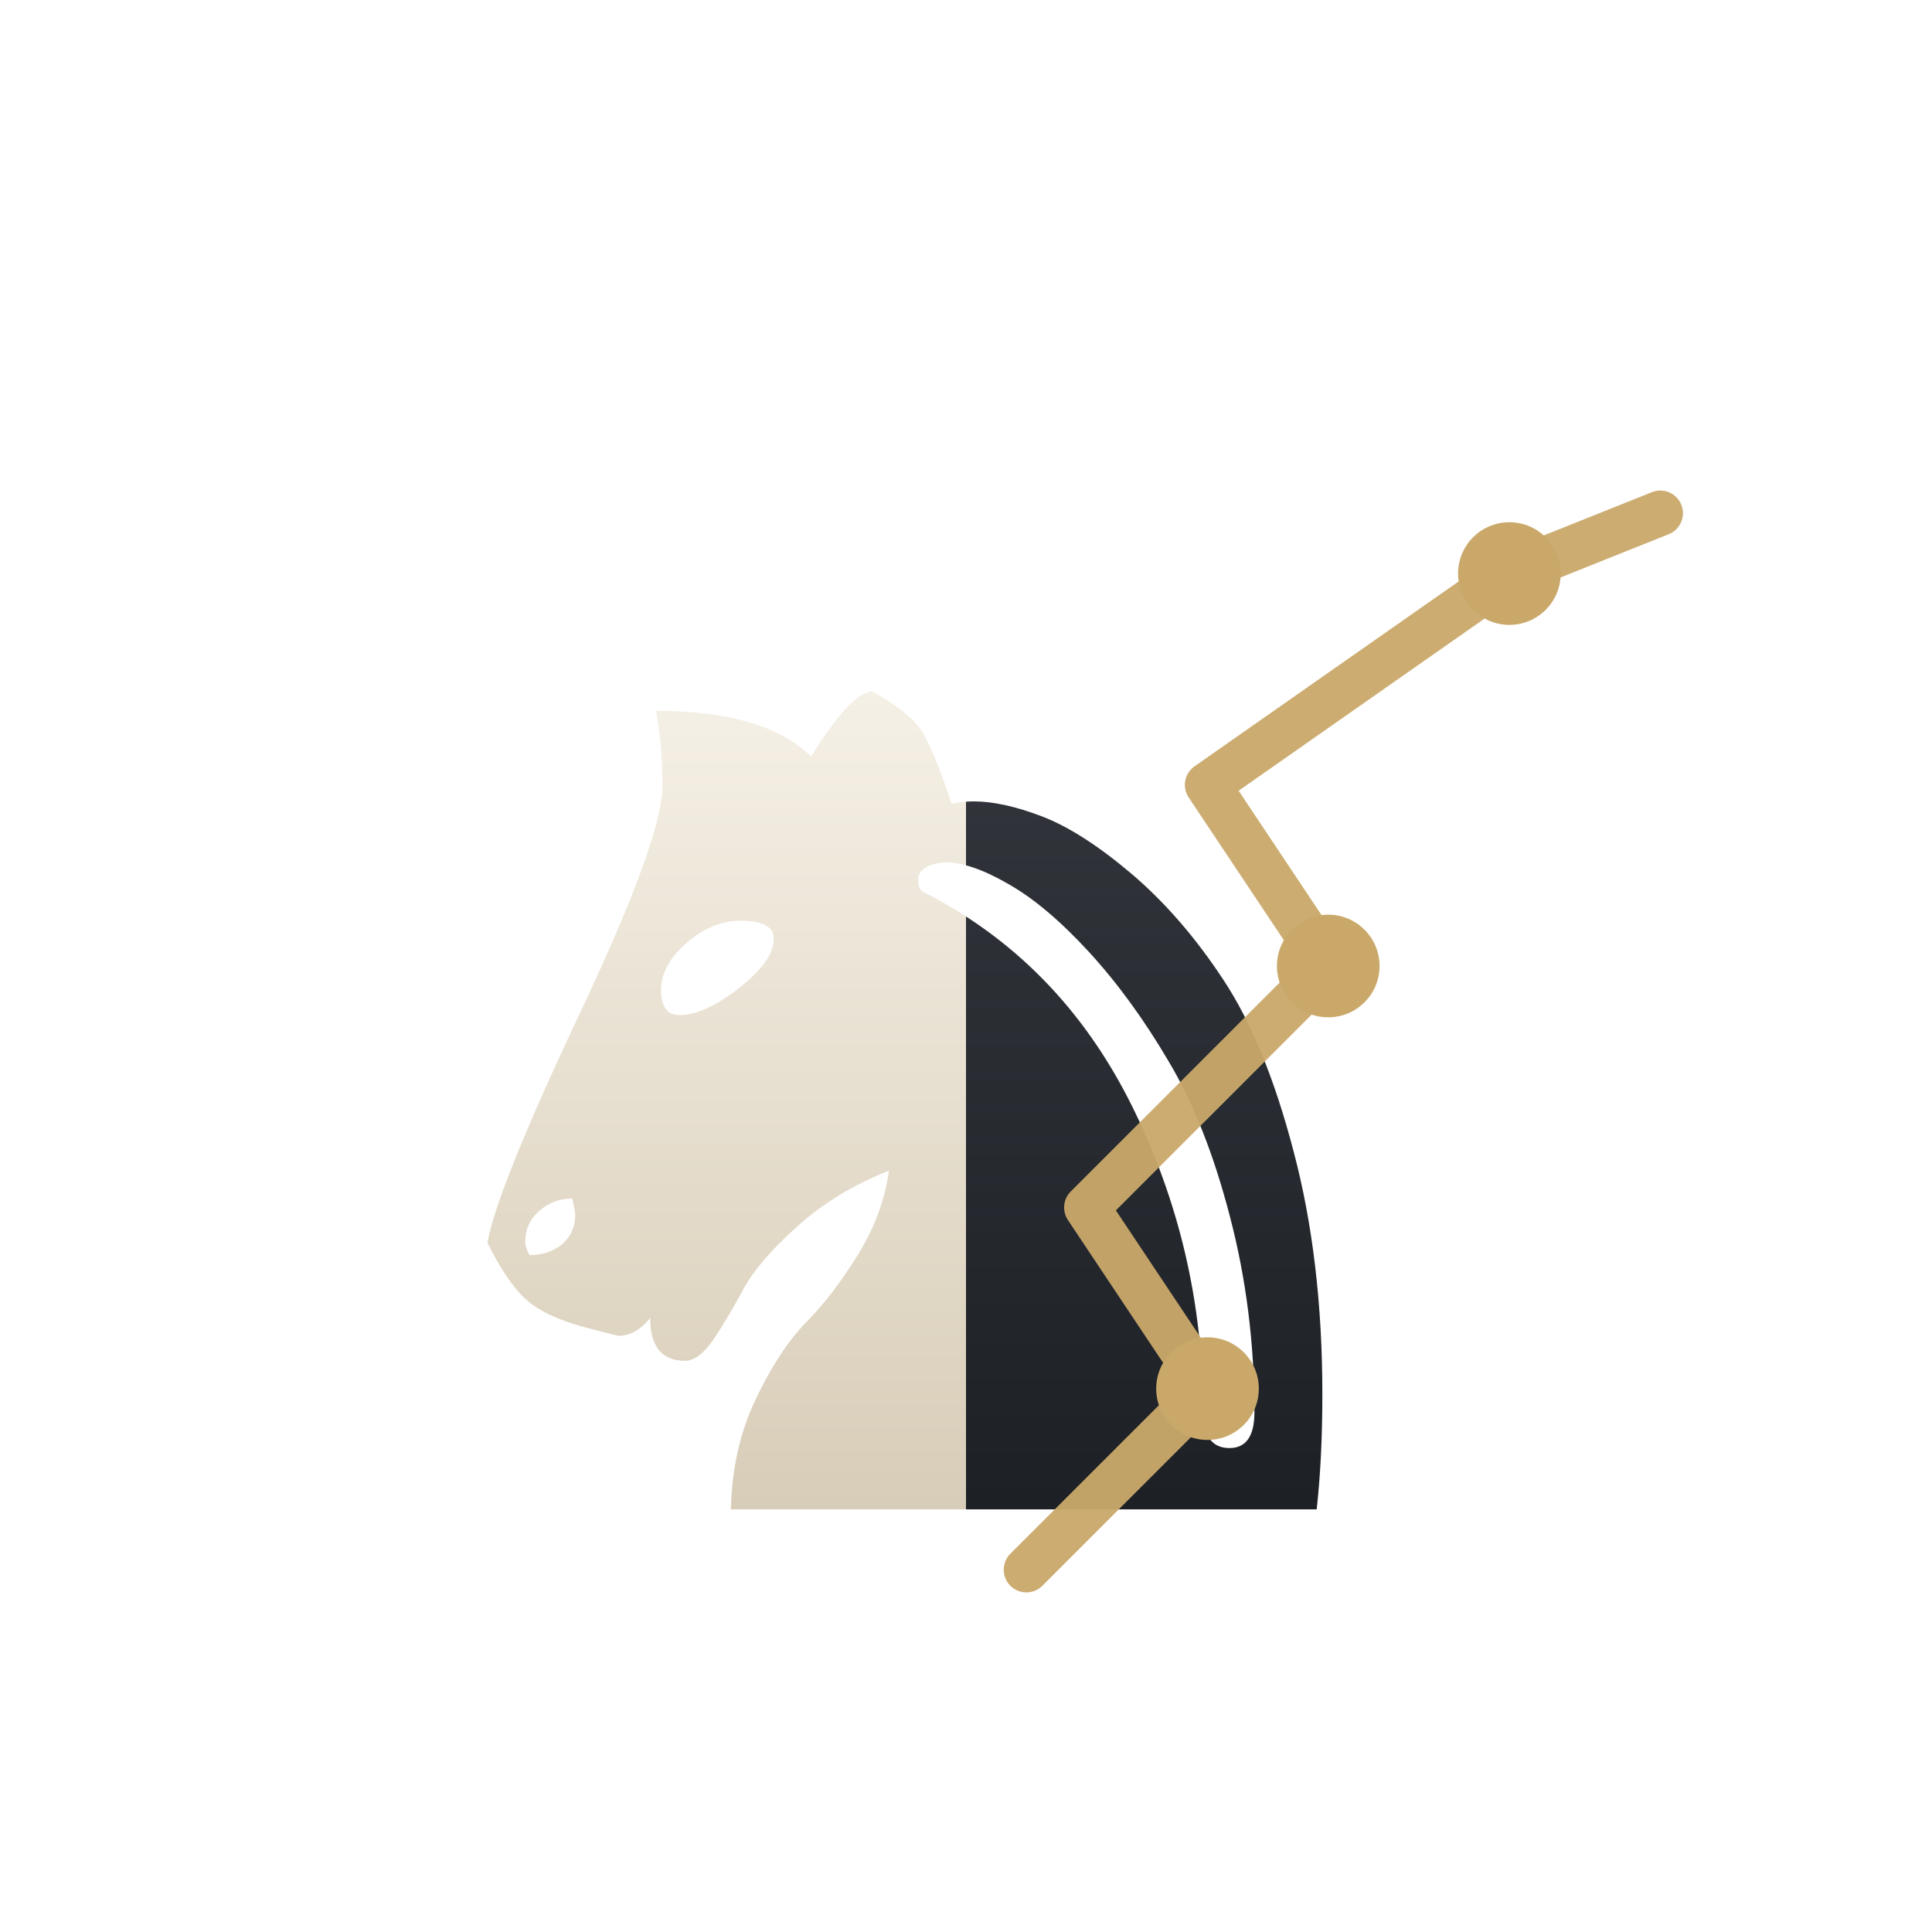
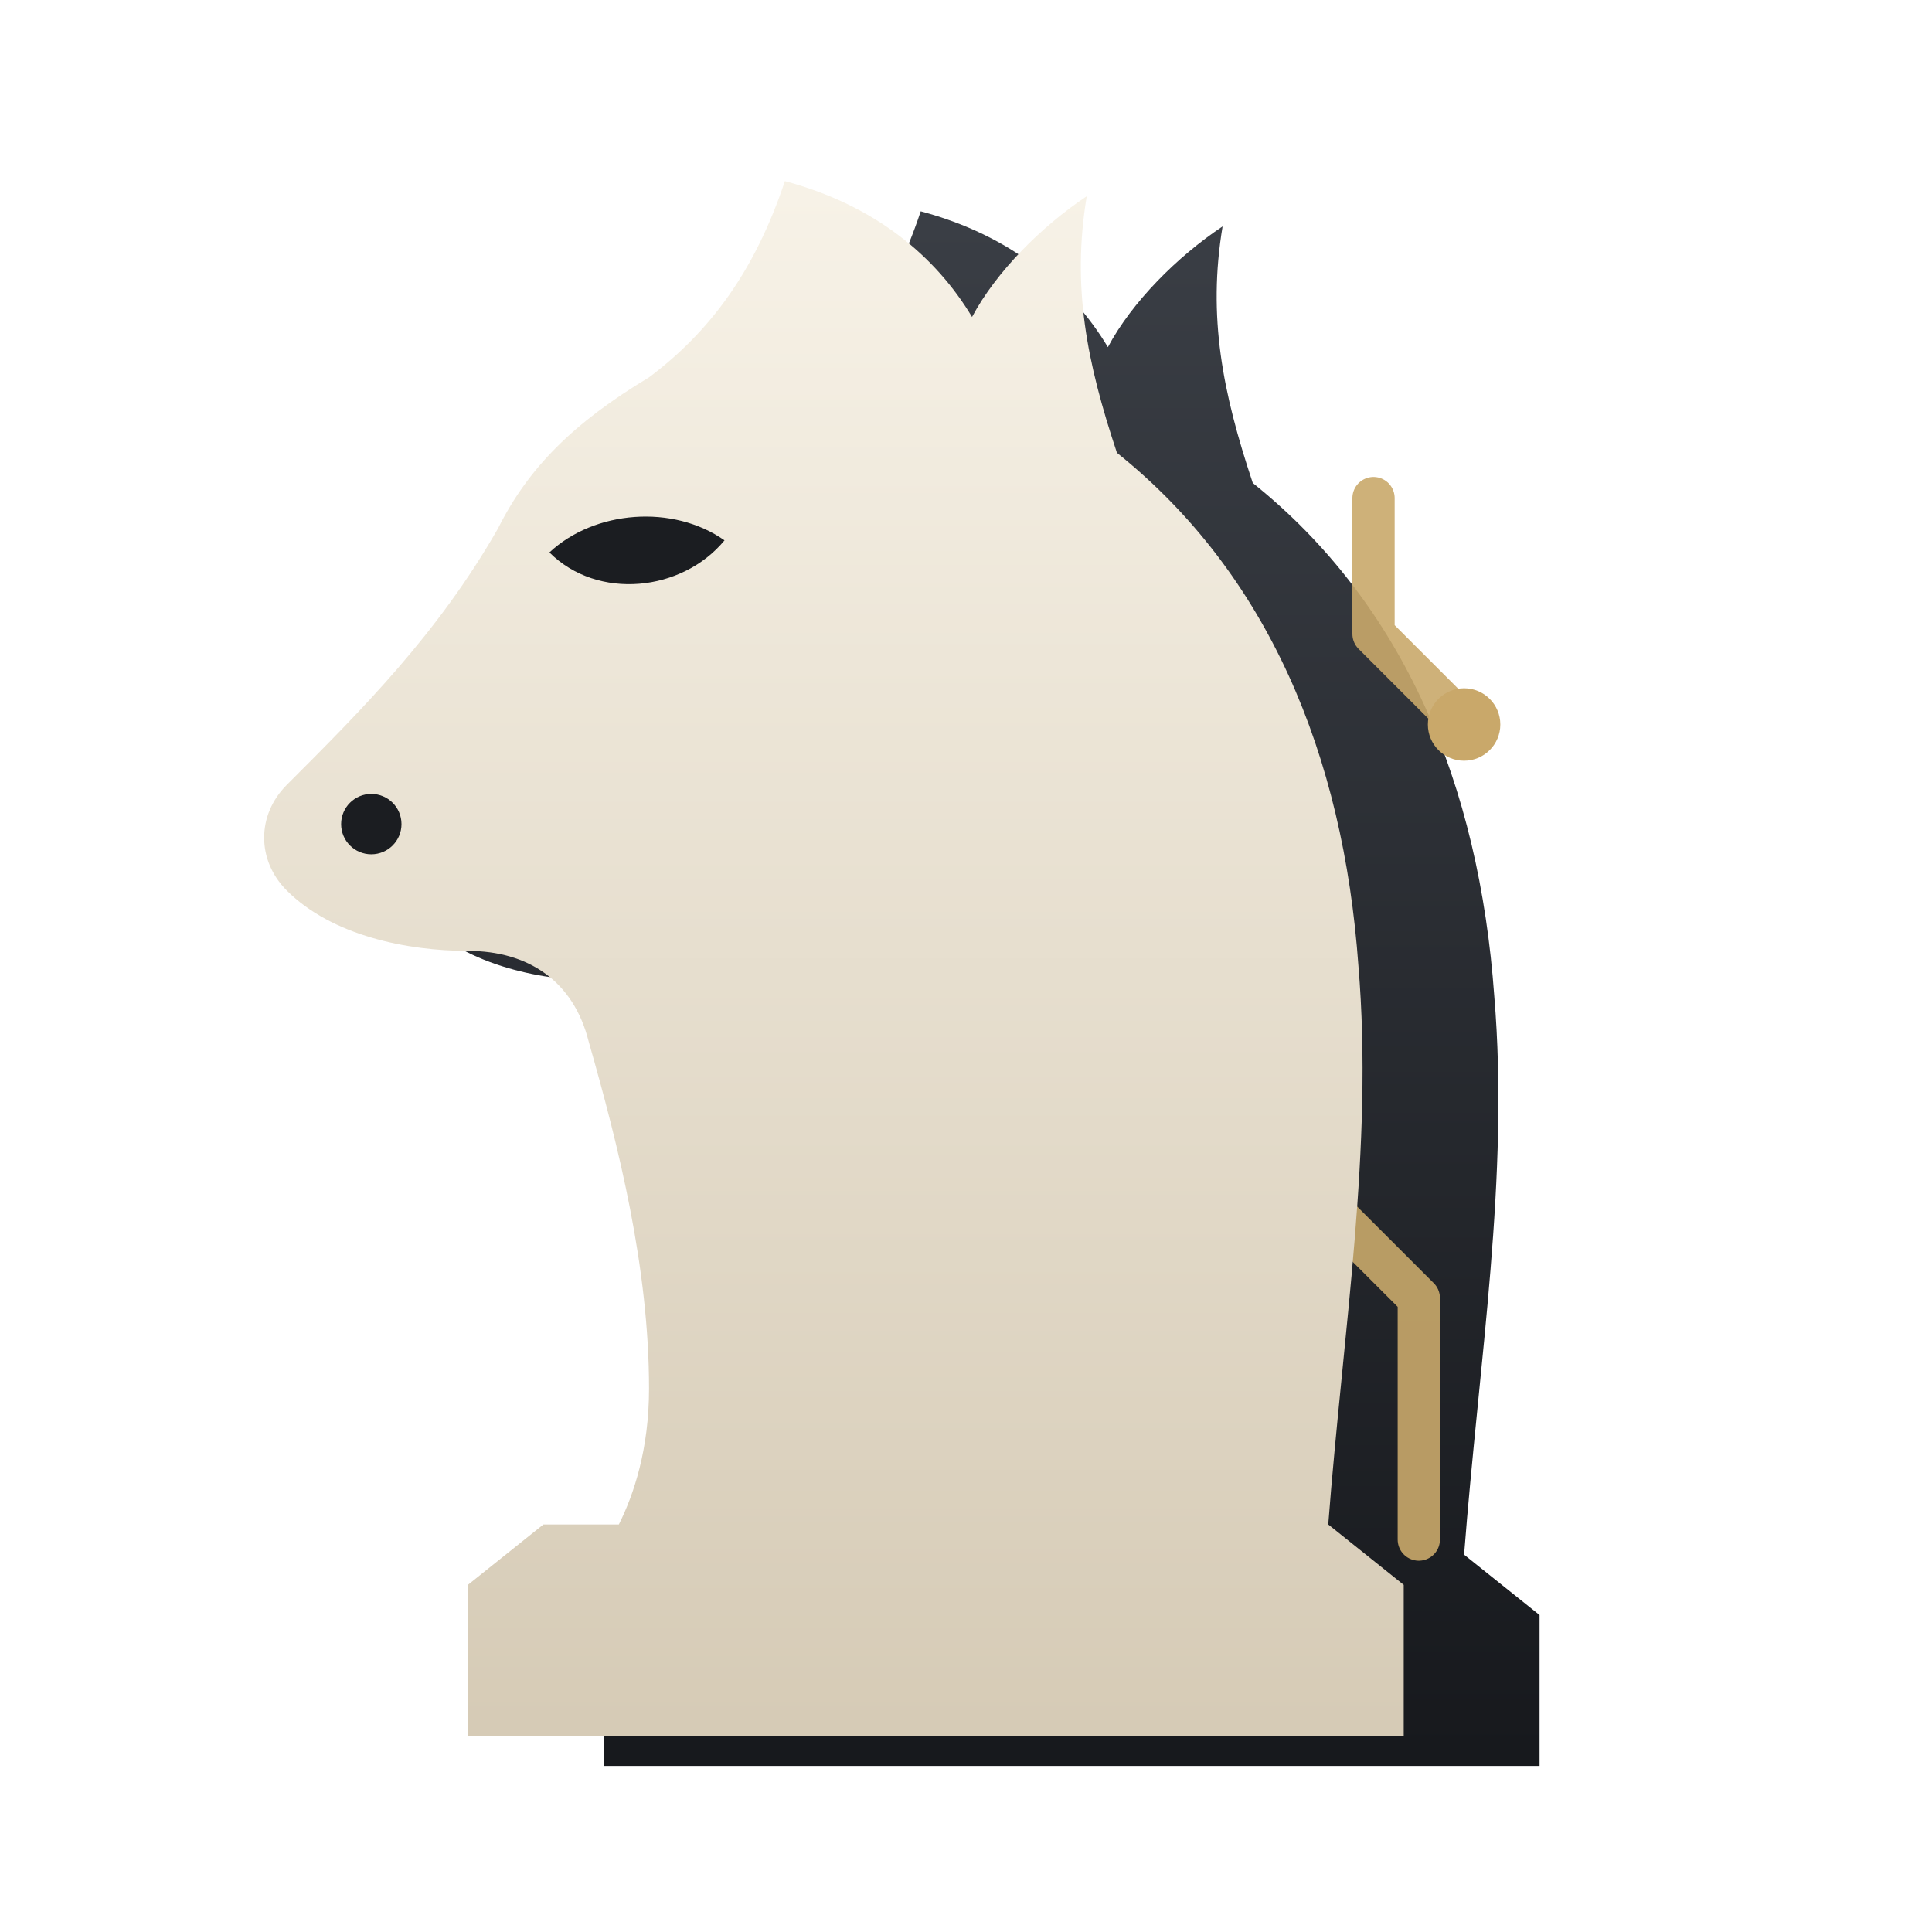
<svg xmlns="http://www.w3.org/2000/svg" viewBox="0 0 64 64">
  <defs>
-     <clipPath id="cl">
-       <rect x="0" y="0" width="32" height="64" />
-     </clipPath>
-     <clipPath id="cr">
-       <rect x="32" y="0" width="32" height="64" />
-     </clipPath>
    <linearGradient id="ivory" x1="0" y1="0" x2="0" y2="1">
-       <stop offset="0" stop-color="#F5F0E6" />
-       <stop offset="1" stop-color="#D8CDB8" />
+       <stop offset="0" stop-color="#F7F2E7" />
+       <stop offset="1" stop-color="#D6CBB6" />
    </linearGradient>
    <linearGradient id="dark" x1="0" y1="0" x2="0" y2="1">
-       <stop offset="0" stop-color="#33373D" />
-       <stop offset="1" stop-color="#1D2025" />
+       <stop offset="0" stop-color="#3A3E45" />
+       <stop offset="1" stop-color="#17191D" />
    </linearGradient>
+     <path id="kn" d="M 26 6       C 25 9 23.5 11 21.5 12.5       C 19 14 17.5 15.5 16.5 17.5       C 14.5 21 12 23.5 9.5 26       C 8.5 27 8.5 28.5 9.5 29.5       C 11 31 13.5 31.5 15.5 31.5       C 17.5 31.5 19 32.5 19.5 34.5       C 20.5 38 21.5 42 21.5 46       C 21.5 48 21 49.5 20.5 50.5       L 18 50.5 L 15.5 52.5 L 15.5 57.5 L 46.5 57.5 L 46.5 52.5 L 44 50.5       C 44.5 44 45.5 38 45 32       C 44.5 25 42 19 37 15       C 36 12 35.5 9.5 36 6.5       C 34.5 7.5 33 9 32.2 10.5       C 31 8.5 29 6.8 26 6 Z" />
+     <path id="eye" d="M 18.2 18.3 C 19.7 16.9 22.3 16.7 24 17.9 C 22.6 19.6 19.8 19.9 18.2 18.3 Z" />
  </defs>
-   <text x="30" y="50" font-family="Georgia, 'Times New Roman', serif" font-size="46" text-anchor="middle" fill="url(#ivory)" clip-path="url(#cl)">♞</text>
-   <text x="30" y="50" font-family="Georgia, 'Times New Roman', serif" font-size="46" text-anchor="middle" fill="url(#dark)" clip-path="url(#cr)">♞</text>
-   <g clip-path="url(#cr)" fill="none" stroke="#C9A86A" stroke-width="1.5" stroke-linecap="round" stroke-linejoin="round" opacity="0.95">
-     <polyline points="34,52 40,46 36,40 44,32 40,26 50,19 55,17" />
+   <g transform="translate(4.5 1)">
+     <use href="#kn" fill="url(#dark)" />
+     <g fill="none" stroke="#C9A86A" stroke-width="1.4" stroke-linecap="round" stroke-linejoin="round" opacity="0.9">
+       <polyline points="38.5,50 38.5,44 34.5,40 34.5,34.5" />
+       <polyline points="42.5,50 42.5,42 39,38.5" />
+       <polyline points="41,15.5 41,20 44,23" />
+     </g>
+     <g fill="#C9A86A">
+       <circle cx="34.5" cy="34.5" r="1.3" />
+       <circle cx="38.5" cy="44" r="1.1" />
+       <circle cx="39" cy="38.5" r="1.1" />
+       <circle cx="44" cy="23" r="1.2" />
+     </g>
  </g>
-   <g clip-path="url(#cr)" fill="#C9A86A">
-     <circle cx="40" cy="46" r="1.7" />
-     <circle cx="44" cy="32" r="1.7" />
-     <circle cx="50" cy="19" r="1.7" />
-   </g>
+   <use href="#kn" fill="url(#ivory)" />
+   <use href="#eye" fill="#1B1D21" />
+   <circle cx="12.3" cy="27.3" r="1" fill="#1B1D21" />
</svg>
